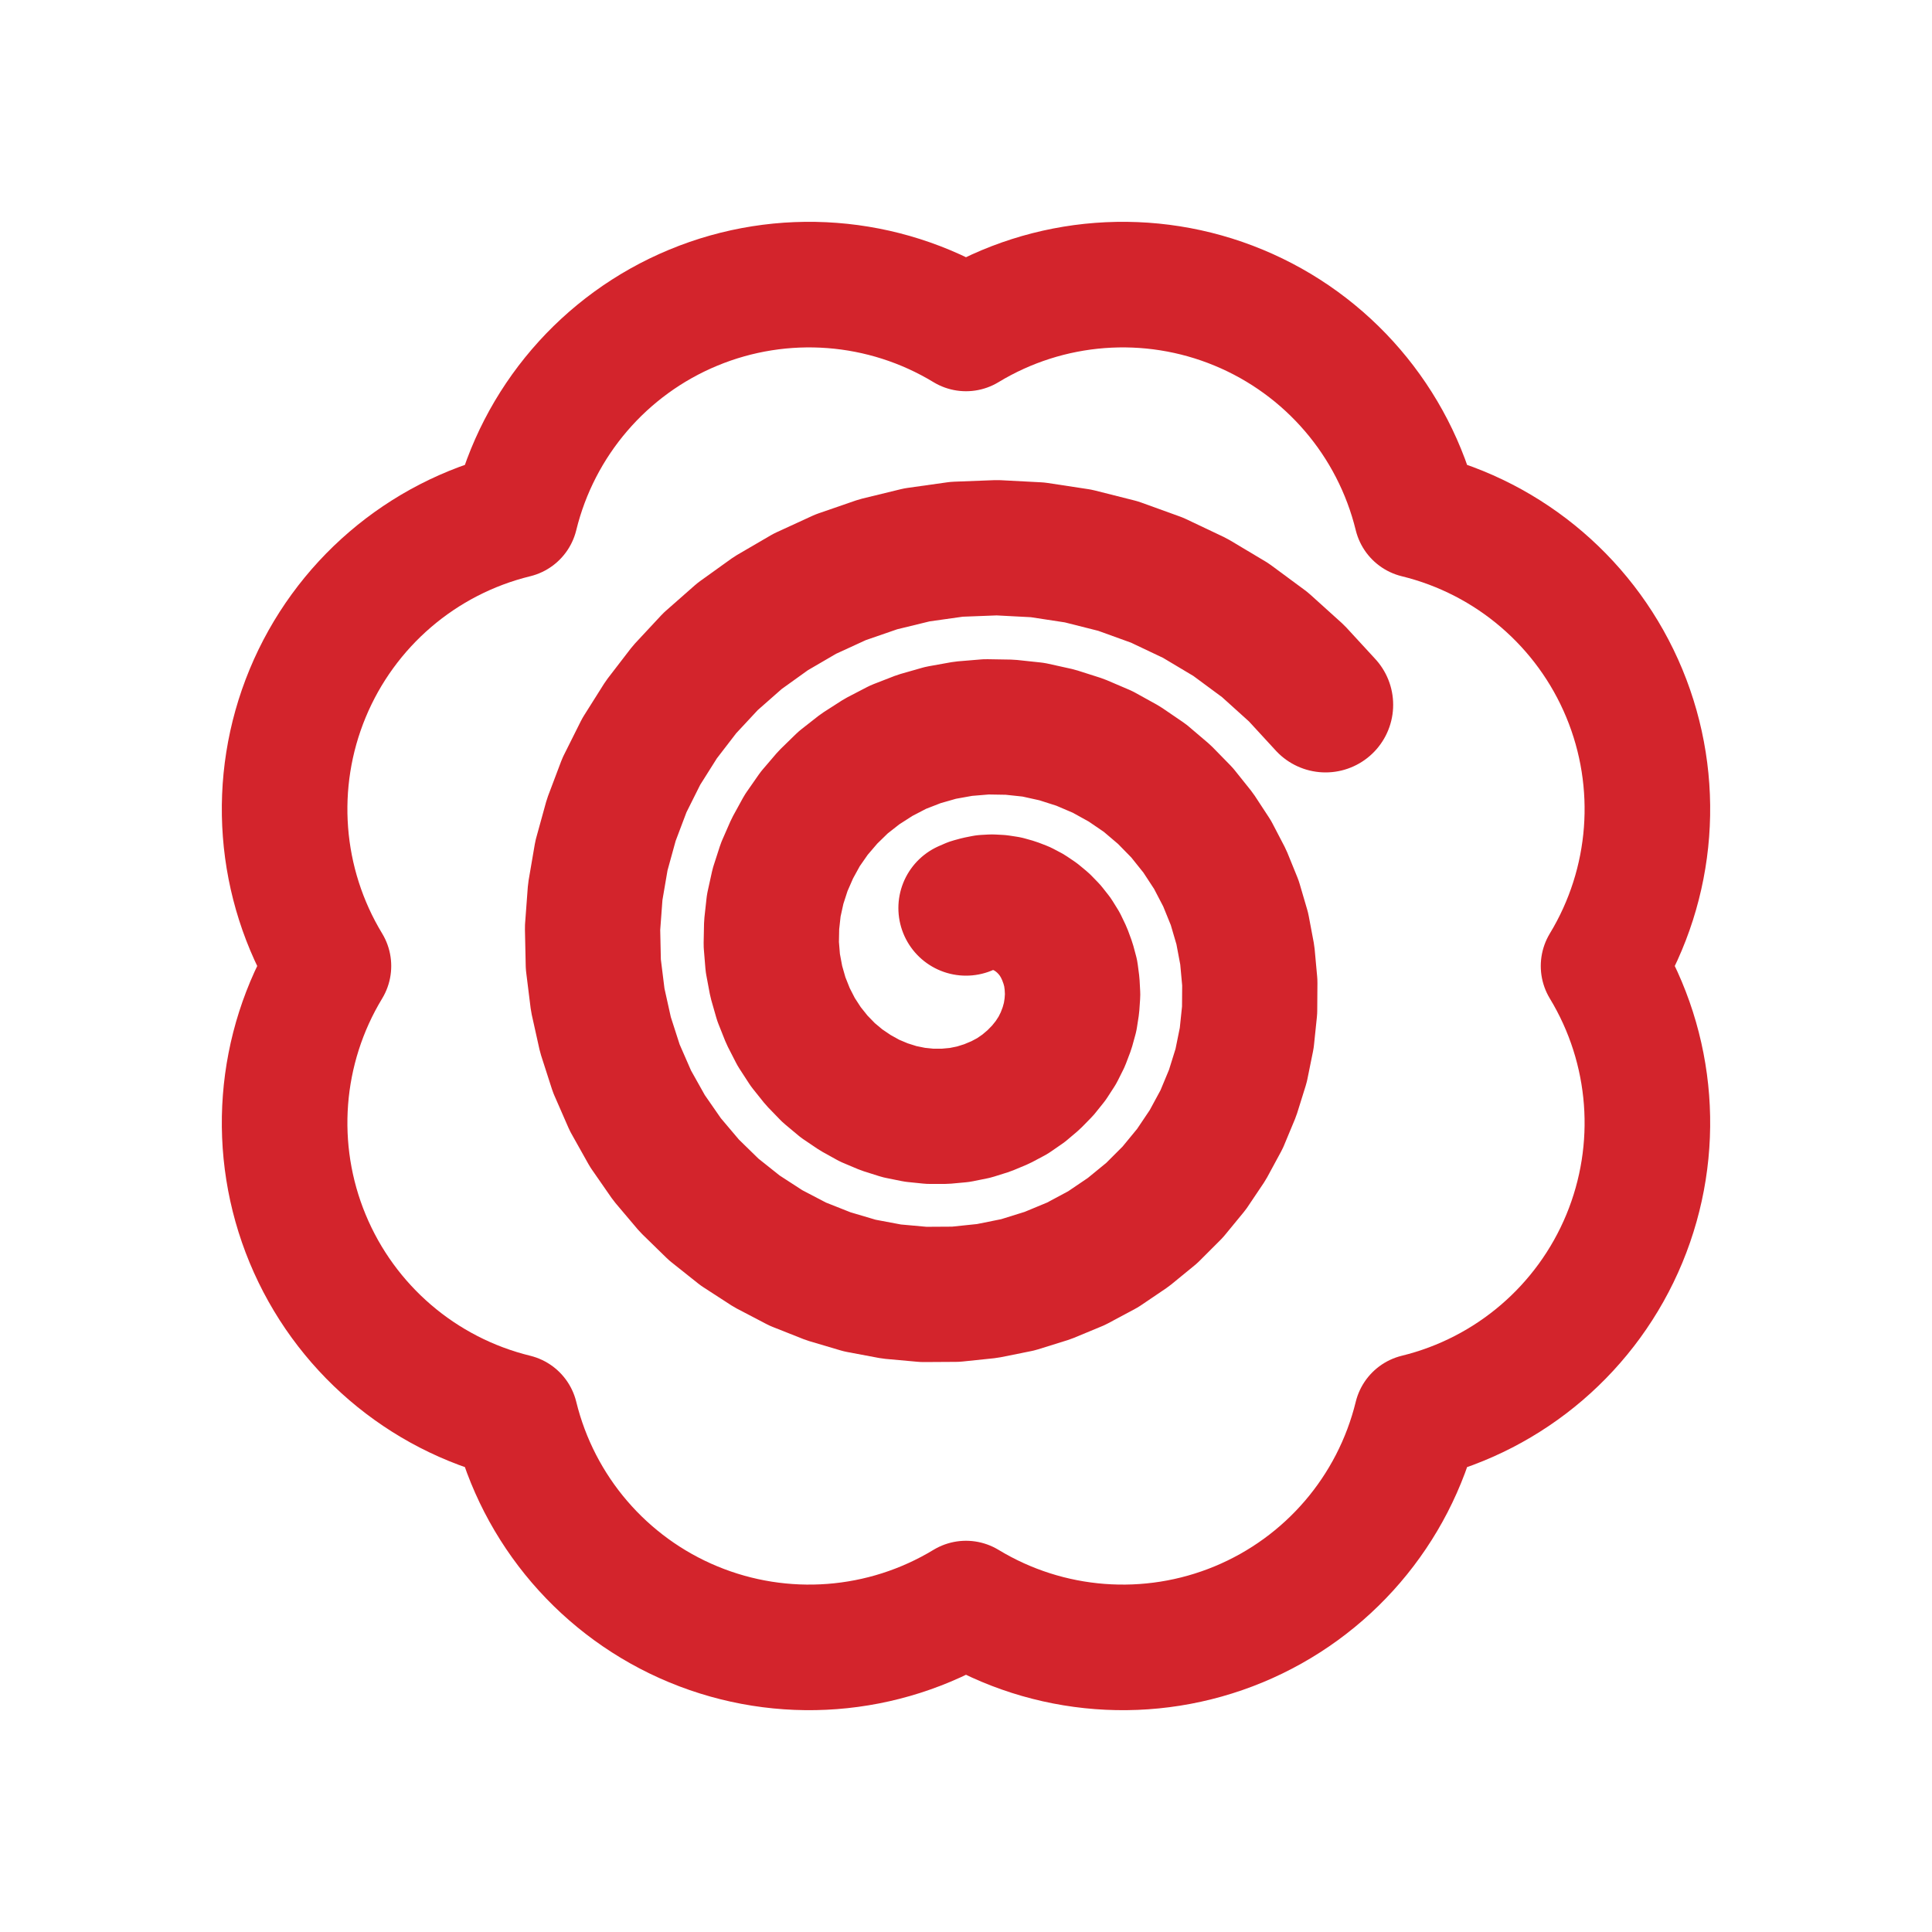
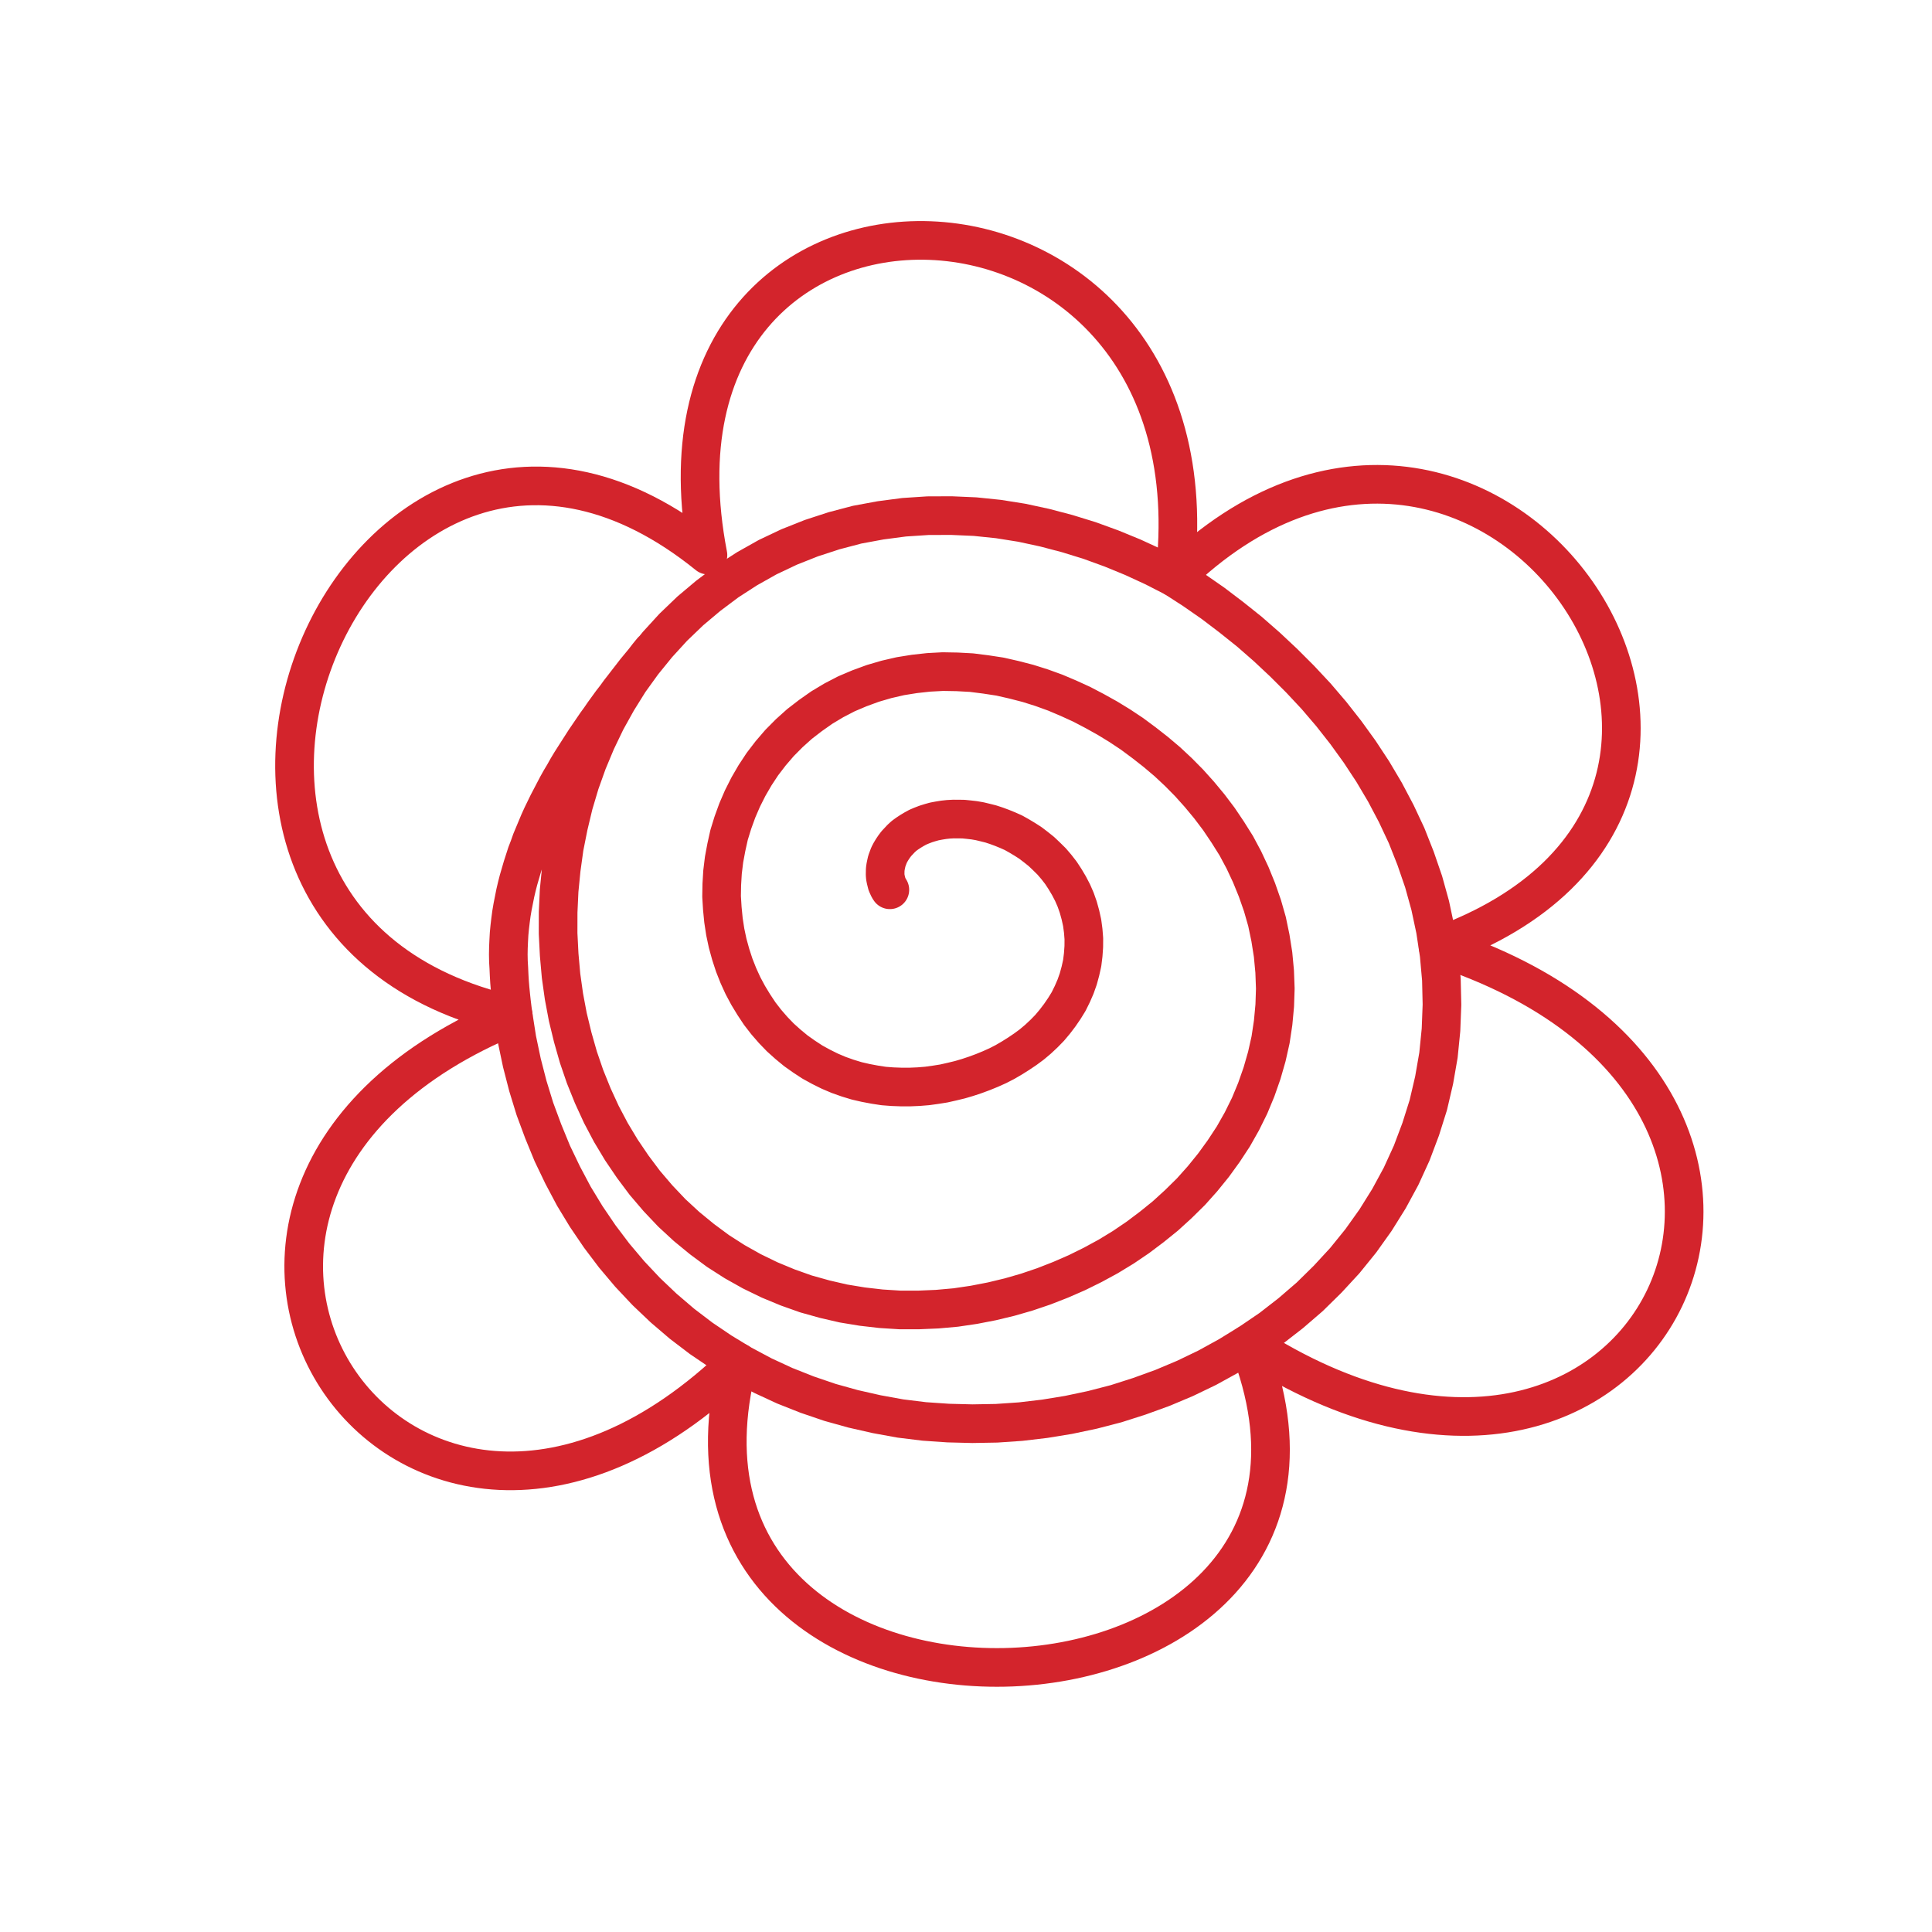
<svg xmlns="http://www.w3.org/2000/svg" viewBox="0 0 100 100" role="img" aria-label="花丸">
-   <g fill="none" stroke="#d3242c" stroke-linecap="round" stroke-linejoin="round">
-     <path d="M50.00,17.00 A15.66,15.66 0 0 1 73.33,26.67 A15.66,15.66 0 0 1 83.00,50.00 A15.66,15.66 0 0 1 73.33,73.33 A15.66,15.66 0 0 1 50.00,83.00 A15.66,15.66 0 0 1 26.67,73.33 A15.66,15.66 0 0 1 17.00,50.00 A15.66,15.66 0 0 1 26.67,26.67 A15.66,15.66 0 0 1 50.00,17.00 Z" stroke-width="6.5" />
-     <path d="M50.00,47.00 L50.30,46.87 L50.63,46.78 L50.98,46.71 L51.34,46.69 L51.72,46.71 L52.11,46.77 L52.50,46.88 L52.89,47.03 L53.27,47.23 L53.64,47.48 L53.99,47.77 L54.32,48.11 L54.62,48.49 L54.88,48.91 L55.10,49.37 L55.28,49.86 L55.42,50.38 L55.49,50.92 L55.52,51.48 L55.48,52.06 L55.39,52.64 L55.23,53.22 L55.01,53.80 L54.73,54.36 L54.38,54.90 L53.97,55.41 L53.50,55.89 L52.98,56.33 L52.40,56.73 L51.78,57.06 L51.11,57.34 L50.41,57.56 L49.67,57.71 L48.91,57.78 L48.13,57.78 L47.35,57.70 L46.56,57.54 L45.77,57.29 L45.01,56.97 L44.27,56.56 L43.56,56.08 L42.89,55.52 L42.27,54.88 L41.71,54.18 L41.21,53.41 L40.79,52.59 L40.44,51.71 L40.18,50.80 L40.00,49.84 L39.92,48.86 L39.94,47.87 L40.05,46.87 L40.27,45.87 L40.59,44.88 L41.01,43.92 L41.52,42.99 L42.14,42.10 L42.85,41.27 L43.64,40.50 L44.52,39.81 L45.47,39.20 L46.49,38.67 L47.57,38.25 L48.69,37.93 L49.86,37.72 L51.06,37.62 L52.27,37.64 L53.49,37.77 L54.71,38.04 L55.90,38.42 L57.07,38.92 L58.19,39.54 L59.26,40.27 L60.26,41.12 L61.18,42.06 L62.02,43.11 L62.76,44.24 L63.39,45.45 L63.91,46.73 L64.30,48.06 L64.56,49.44 L64.69,50.86 L64.68,52.29 L64.53,53.73 L64.24,55.16 L63.80,56.57 L63.23,57.94 L62.51,59.27 L61.67,60.52 L60.70,61.70 L59.61,62.79 L58.40,63.78 L57.10,64.66 L55.70,65.41 L54.23,66.02 L52.69,66.50 L51.10,66.82 L49.47,66.99 L47.81,67.00 L46.15,66.85 L44.50,66.54 L42.88,66.06 L41.29,65.43 L39.76,64.63 L38.31,63.69 L36.94,62.60 L35.68,61.37 L34.53,60.01 L33.51,58.54 L32.63,56.97 L31.90,55.30 L31.34,53.56 L30.94,51.76 L30.71,49.91 L30.67,48.04 L30.81,46.16 L31.13,44.29 L31.64,42.44 L32.32,40.64 L33.19,38.90 L34.23,37.25 L35.43,35.69 L36.78,34.24 L38.28,32.92 L39.91,31.75 L41.66,30.73 L43.51,29.88 L45.45,29.21 L47.46,28.72 L49.52,28.43 L51.61,28.35 L53.71,28.46 L55.81,28.78 L57.87,29.30 L59.89,30.03 L61.85,30.96 L63.71,32.07 L65.47,33.37 L67.11,34.85 L68.61,36.48" stroke-width="7" />
+   <g transform="rotate(27.6 50 50)" fill="none" stroke="#d3242c" stroke-width="2" stroke-linecap="round" stroke-linejoin="round">
+     <path d="M50.25,27.18 C57.24,5.75 86.44,21.19 71.19,37.79 C95.61,33.65 96.68,62.84 72.02,60.56 C89.27,75.52 54.19,95.89 49.05,73.64 C41.43,96.67 14.78,81.68 30.42,63.13 C8.32,69.03 5.89,32.84 28.31,37.34 C14.13,19.52 42.23,5.87 50.25,27.18 Z" />
+     <path d="M44.68,48.33 L44.59,48.28 L44.50,48.21 L44.41,48.14 L44.33,48.05 L44.25,47.96 L44.17,47.86 L44.10,47.75 L44.04,47.63 L43.98,47.51 L43.93,47.37 L43.89,47.23 L43.85,47.08 L43.83,46.92 L43.81,46.76 L43.81,46.59 L43.82,46.42 L43.84,46.24 L43.87,46.06 L43.92,45.88 L43.97,45.70 L44.04,45.51 L44.13,45.33 L44.23,45.15 L44.34,44.97 L44.46,44.79 L44.60,44.62 L44.75,44.45 L44.91,44.29 L45.08,44.13 L45.27,43.98 L45.47,43.83 L45.68,43.69 L45.90,43.56 L46.13,43.44 L46.37,43.32 L46.62,43.22 L46.88,43.12 L47.16,43.03 L47.44,42.96 L47.73,42.89 L48.03,42.84 L48.34,42.80 L48.66,42.77 L48.98,42.75 L49.32,42.76 L49.66,42.78 L50.00,42.81 L50.35,42.87 L50.71,42.94 L51.06,43.04 L51.42,43.15 L51.77,43.29 L52.12,43.45 L52.46,43.64 L52.80,43.85 L53.13,44.08 L53.44,44.33 L53.74,44.61 L54.02,44.91 L54.29,45.23 L54.53,45.57 L54.75,45.92 L54.94,46.29 L55.11,46.68 L55.26,47.08 L55.37,47.49 L55.46,47.90 L55.52,48.32 L55.55,48.74 L55.56,49.17 L55.53,49.59 L55.48,50.01 L55.41,50.42 L55.32,50.83 L55.20,51.23 L55.06,51.63 L54.90,52.02 L54.72,52.39 L54.52,52.76 L54.31,53.12 L54.09,53.47 L53.85,53.81 L53.59,54.14 L53.32,54.46 L53.04,54.77 L52.75,55.07 L52.45,55.36 L52.13,55.64 L51.80,55.92 L51.45,56.18 L51.10,56.43 L50.72,56.67 L50.34,56.89 L49.94,57.10 L49.52,57.30 L49.10,57.48 L48.66,57.63 L48.20,57.77 L47.74,57.89 L47.26,57.98 L46.77,58.05 L46.27,58.09 L45.77,58.10 L45.26,58.09 L44.75,58.04 L44.23,57.97 L43.71,57.86 L43.20,57.73 L42.69,57.56 L42.18,57.36 L41.68,57.13 L41.19,56.86 L40.71,56.57 L40.24,56.25 L39.79,55.90 L39.35,55.52 L38.93,55.11 L38.52,54.67 L38.14,54.21 L37.78,53.72 L37.44,53.20 L37.12,52.67 L36.84,52.11 L36.58,51.53 L36.35,50.92 L36.16,50.30 L35.99,49.67 L35.87,49.02 L35.78,48.35 L35.73,47.68 L35.72,46.99 L35.75,46.31 L35.82,45.62 L35.94,44.93 L36.10,44.24 L36.31,43.56 L36.56,42.89 L36.86,42.24 L37.19,41.60 L37.57,40.98 L37.99,40.38 L38.45,39.82 L38.95,39.27 L39.48,38.76 L40.04,38.28 L40.63,37.84 L41.24,37.43 L41.88,37.05 L42.54,36.72 L43.22,36.41 L43.92,36.15 L44.62,35.91 L45.34,35.72 L46.07,35.55 L46.80,35.42 L47.54,35.32 L48.28,35.26 L49.03,35.22 L49.78,35.22 L50.54,35.24 L51.29,35.29 L52.05,35.37 L52.81,35.49 L53.57,35.63 L54.33,35.80 L55.09,36.01 L55.84,36.25 L56.59,36.53 L57.33,36.84 L58.07,37.19 L58.79,37.58 L59.51,38.00 L60.20,38.47 L60.87,38.98 L61.52,39.53 L62.15,40.12 L62.74,40.74 L63.29,41.41 L63.81,42.11 L64.29,42.85 L64.73,43.62 L65.11,44.41 L65.45,45.24 L65.74,46.08 L65.97,46.94 L66.15,47.82 L66.28,48.71 L66.36,49.61 L66.38,50.51 L66.35,51.41 L66.26,52.31 L66.13,53.20 L65.95,54.09 L65.73,54.96 L65.45,55.83 L65.14,56.68 L64.78,57.51 L64.39,58.33 L63.96,59.13 L63.49,59.91 L62.98,60.67 L62.44,61.41 L61.86,62.13 L61.25,62.83 L60.61,63.50 L59.94,64.14 L59.23,64.76 L58.49,65.35 L57.72,65.91 L56.91,66.43 L56.08,66.91 L55.22,67.36 L54.32,67.76 L53.41,68.11 L52.47,68.42 L51.51,68.67 L50.52,68.88 L49.53,69.02 L48.52,69.11 L47.50,69.14 L46.48,69.11 L45.46,69.02 L44.44,68.86 L43.43,68.65 L42.43,68.38 L41.44,68.04 L40.47,67.65 L39.53,67.20 L38.60,66.70 L37.70,66.15 L36.83,65.55 L35.99,64.90 L35.18,64.21 L34.41,63.48 L33.67,62.70 L32.96,61.89 L32.29,61.04 L31.66,60.16 L31.07,59.24 L30.51,58.29 L30.00,57.31 L29.53,56.30 L29.11,55.26 L28.73,54.20 L28.41,53.11 L28.13,52.00 L27.91,50.87 L27.75,49.72 L27.65,48.56 L27.61,47.38 L27.64,46.20 L27.73,45.01 L27.90,43.83 L28.14,42.65 L28.45,41.48 L28.84,40.32 L29.30,39.20 L29.83,38.09 L30.43,37.03 L31.10,36.00 L31.84,35.02 L32.65,34.08 L33.51,33.20 L34.42,32.37 L35.39,31.61 L36.40,30.90 L37.45,30.26 L38.53,29.69 L39.64,29.17 L40.77,28.72 L41.93,28.33 L43.09,28.01 L44.27,27.74 L45.46,27.52 L46.66,27.36 L47.85,27.25 L49.05,27.19 L50.25,27.18 L51.44,27.29 L52.63,27.44 L53.81,27.64 L54.99,27.87 L56.15,28.15 L57.30,28.47 L58.45,28.83 L59.59,29.23 L60.71,29.68 L61.82,30.18 L62.92,30.73 L64.00,31.33 L65.05,31.98 L66.08,32.69 L67.08,33.45 L68.04,34.28 L68.97,35.16 L69.84,36.09 L70.66,37.08 L71.43,38.13 L72.13,39.22 L72.76,40.36 L73.32,41.54 L73.81,42.76 L74.21,44.01 L74.54,45.29 L74.77,46.58 L74.93,47.89 L75.00,49.21 L74.98,50.53 L74.88,51.84 L74.70,53.14 L74.44,54.43 L74.10,55.69 L73.70,56.93 L73.22,58.14 L72.68,59.32 L72.07,60.46 L71.41,61.57 L70.70,62.64 L69.94,63.66 L69.13,64.64 L68.27,65.58 L67.38,66.48 L66.44,67.33 L65.47,68.13 L64.47,68.88 L63.43,69.59 L62.37,70.24 L61.27,70.84 L60.15,71.39 L59.01,71.89 L57.84,72.33 L56.65,72.70 L55.44,73.02 L54.22,73.28 L52.99,73.47 L51.75,73.60 L50.51,73.66 L49.26,73.65 L48.01,73.57 L46.78,73.43 L45.55,73.22 L44.33,72.94 L43.14,72.60 L41.96,72.19 L40.81,71.72 L39.69,71.19 L38.59,70.60 L37.53,69.96 L36.51,69.26 L35.52,68.52 L34.57,67.72 L33.65,66.89 L32.78,66.01 L31.95,65.09 L31.16,64.13 L30.42,63.13 L30.22,62.85 L30.02,62.56 L29.82,62.26 L29.63,61.97 L29.44,61.67 L29.26,61.37 L29.08,61.06 L28.90,60.76 L28.73,60.45 L28.57,60.13 L28.42,59.81 L28.27,59.48 L28.14,59.16 L28.01,58.82 L27.89,58.49 L27.78,58.15 L27.68,57.81 L27.58,57.47 L27.49,57.12 L27.41,56.78 L27.34,56.43 L27.27,56.08 L27.21,55.73 L27.15,55.38 L27.11,55.03 L27.06,54.68 L27.03,54.33 L27.00,53.98 L26.97,53.63 L26.95,53.27 L26.94,52.92 L26.93,52.57 L26.93,52.23 L26.93,51.88 L26.93,51.53 L26.94,51.18 L26.96,50.84 L26.97,50.49 L26.99,50.15 L27.02,49.80 L27.05,49.46 L27.08,49.12 L27.11,48.78 L27.15,48.44 L27.19,48.10 L27.23,47.76 L27.28,47.42 L27.32,47.09 L27.37,46.75 L27.42,46.41 L27.48,46.08 L27.53,45.74 L27.59,45.41 L27.65,45.07 L27.71,44.74 L27.77,44.40 L27.84,44.07 L27.91,43.74 L27.97,43.40 L28.04,43.06" />
  </g>
</svg>
